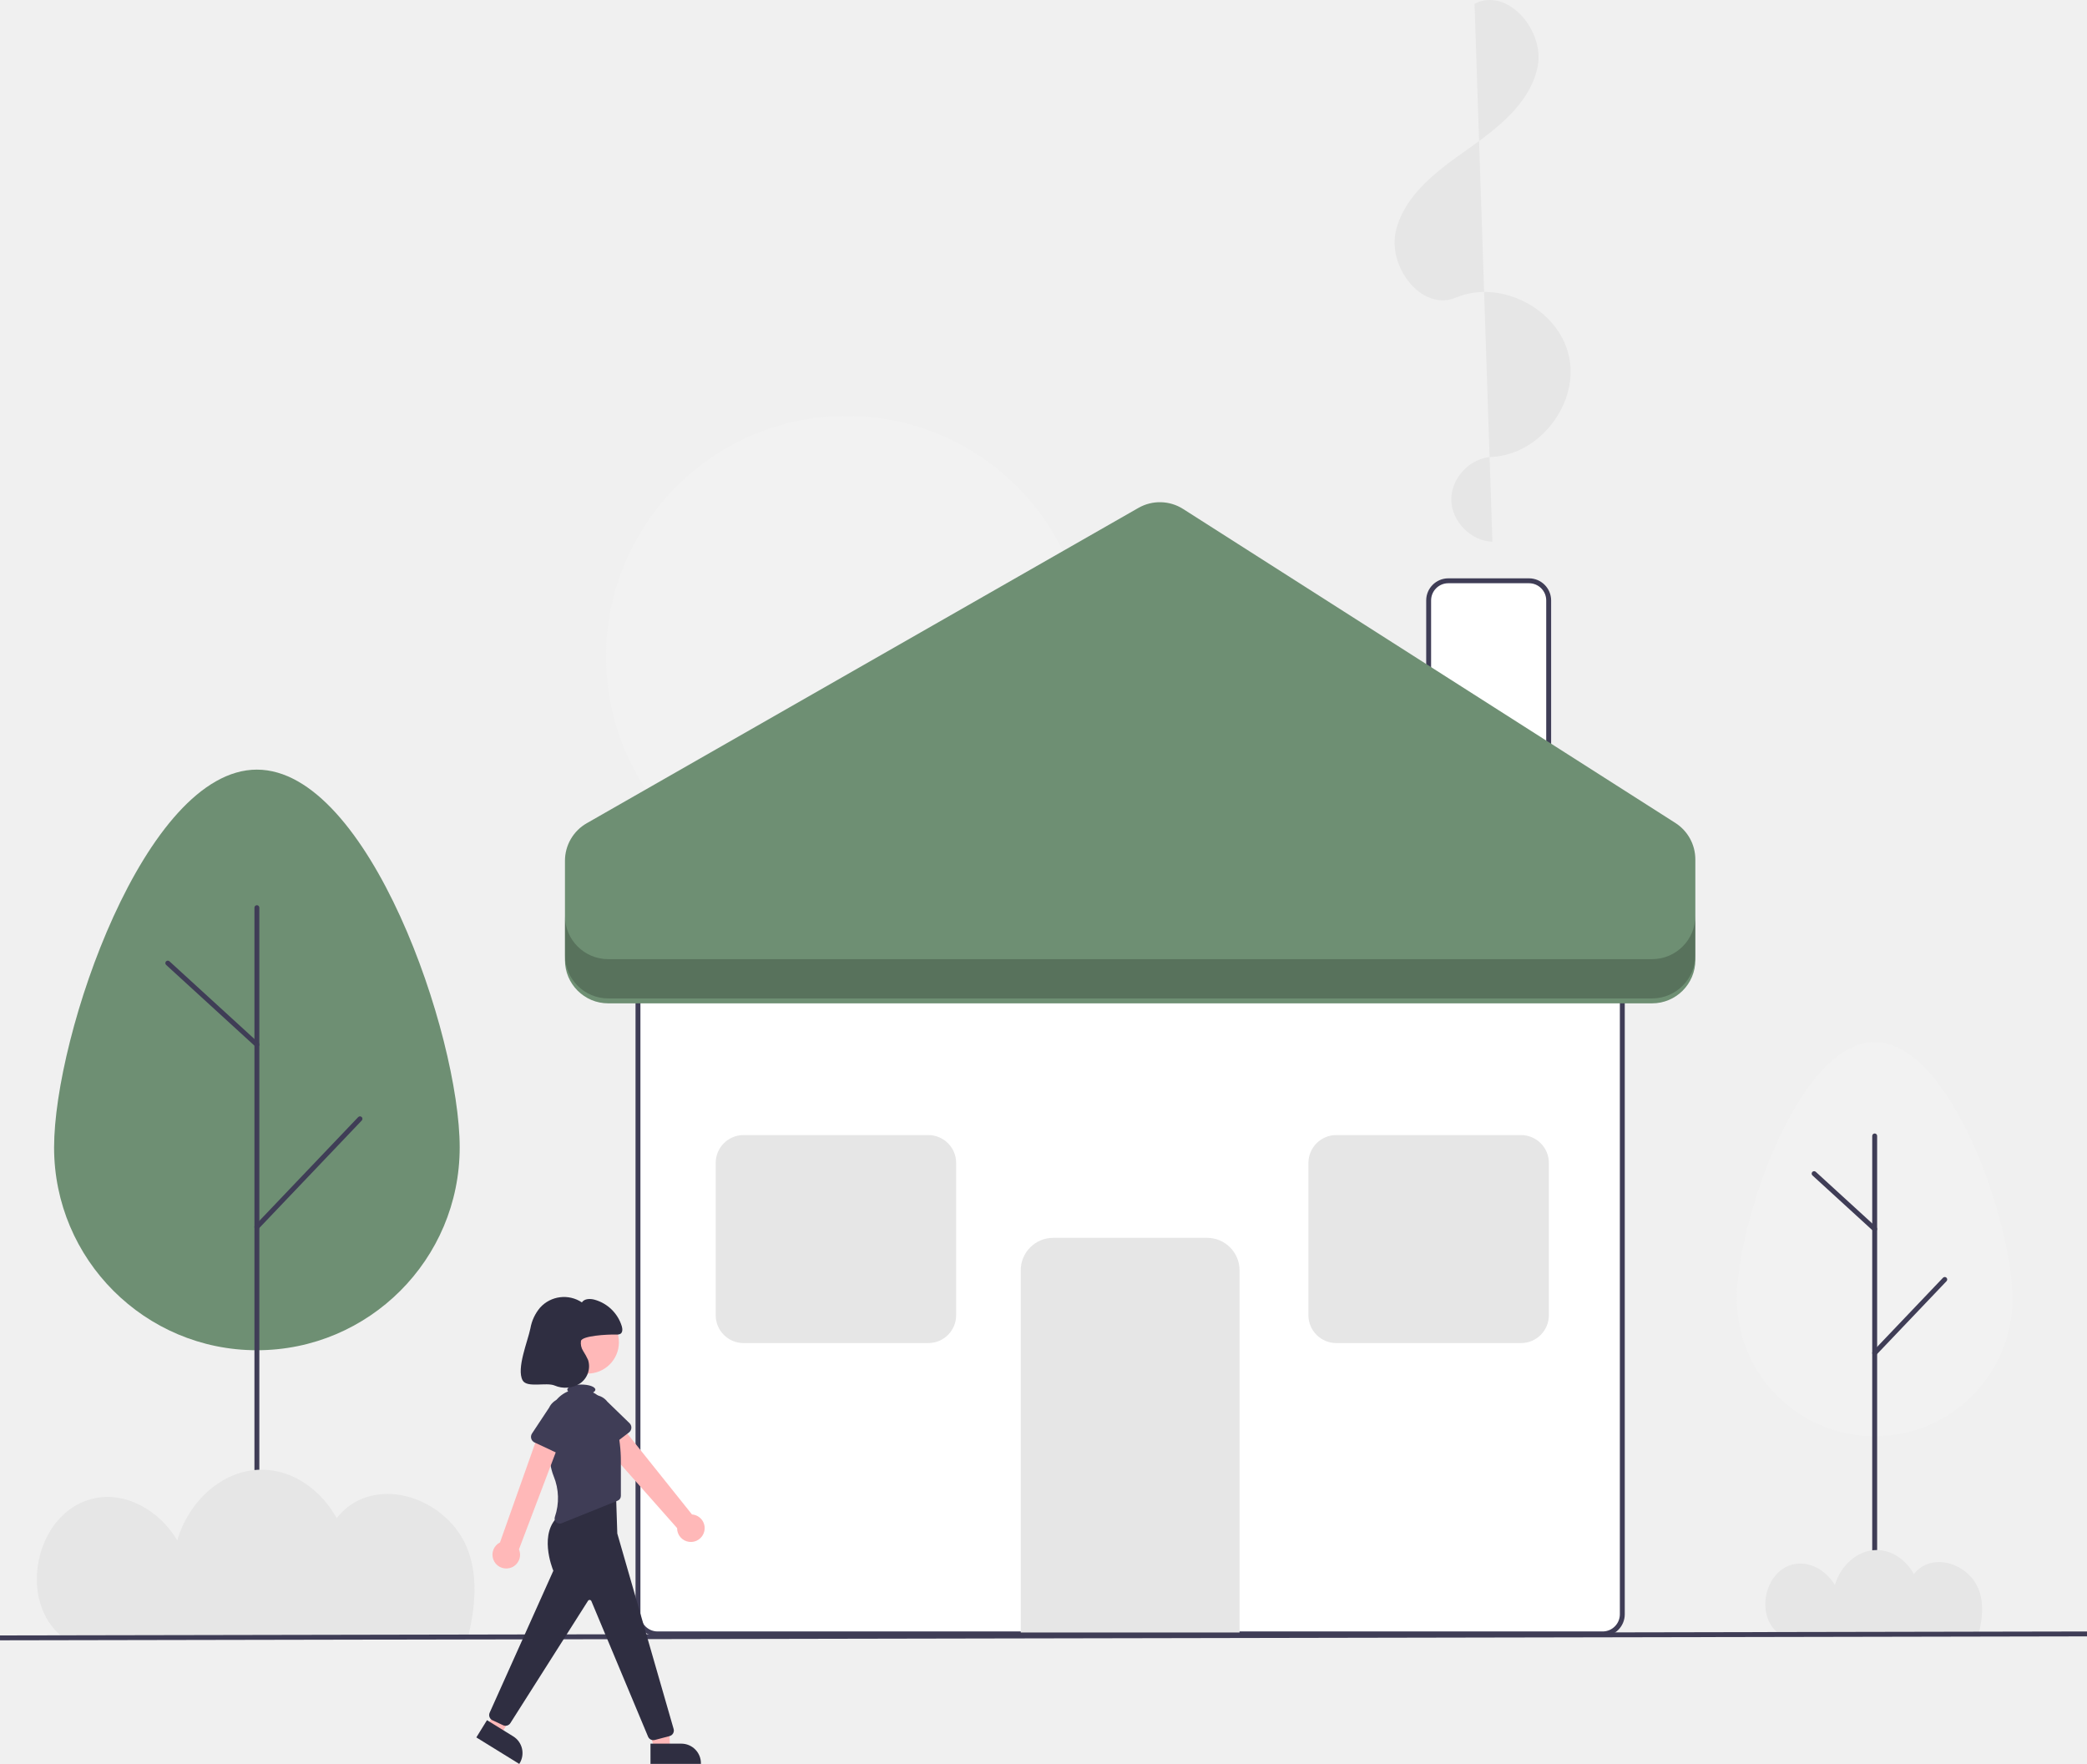
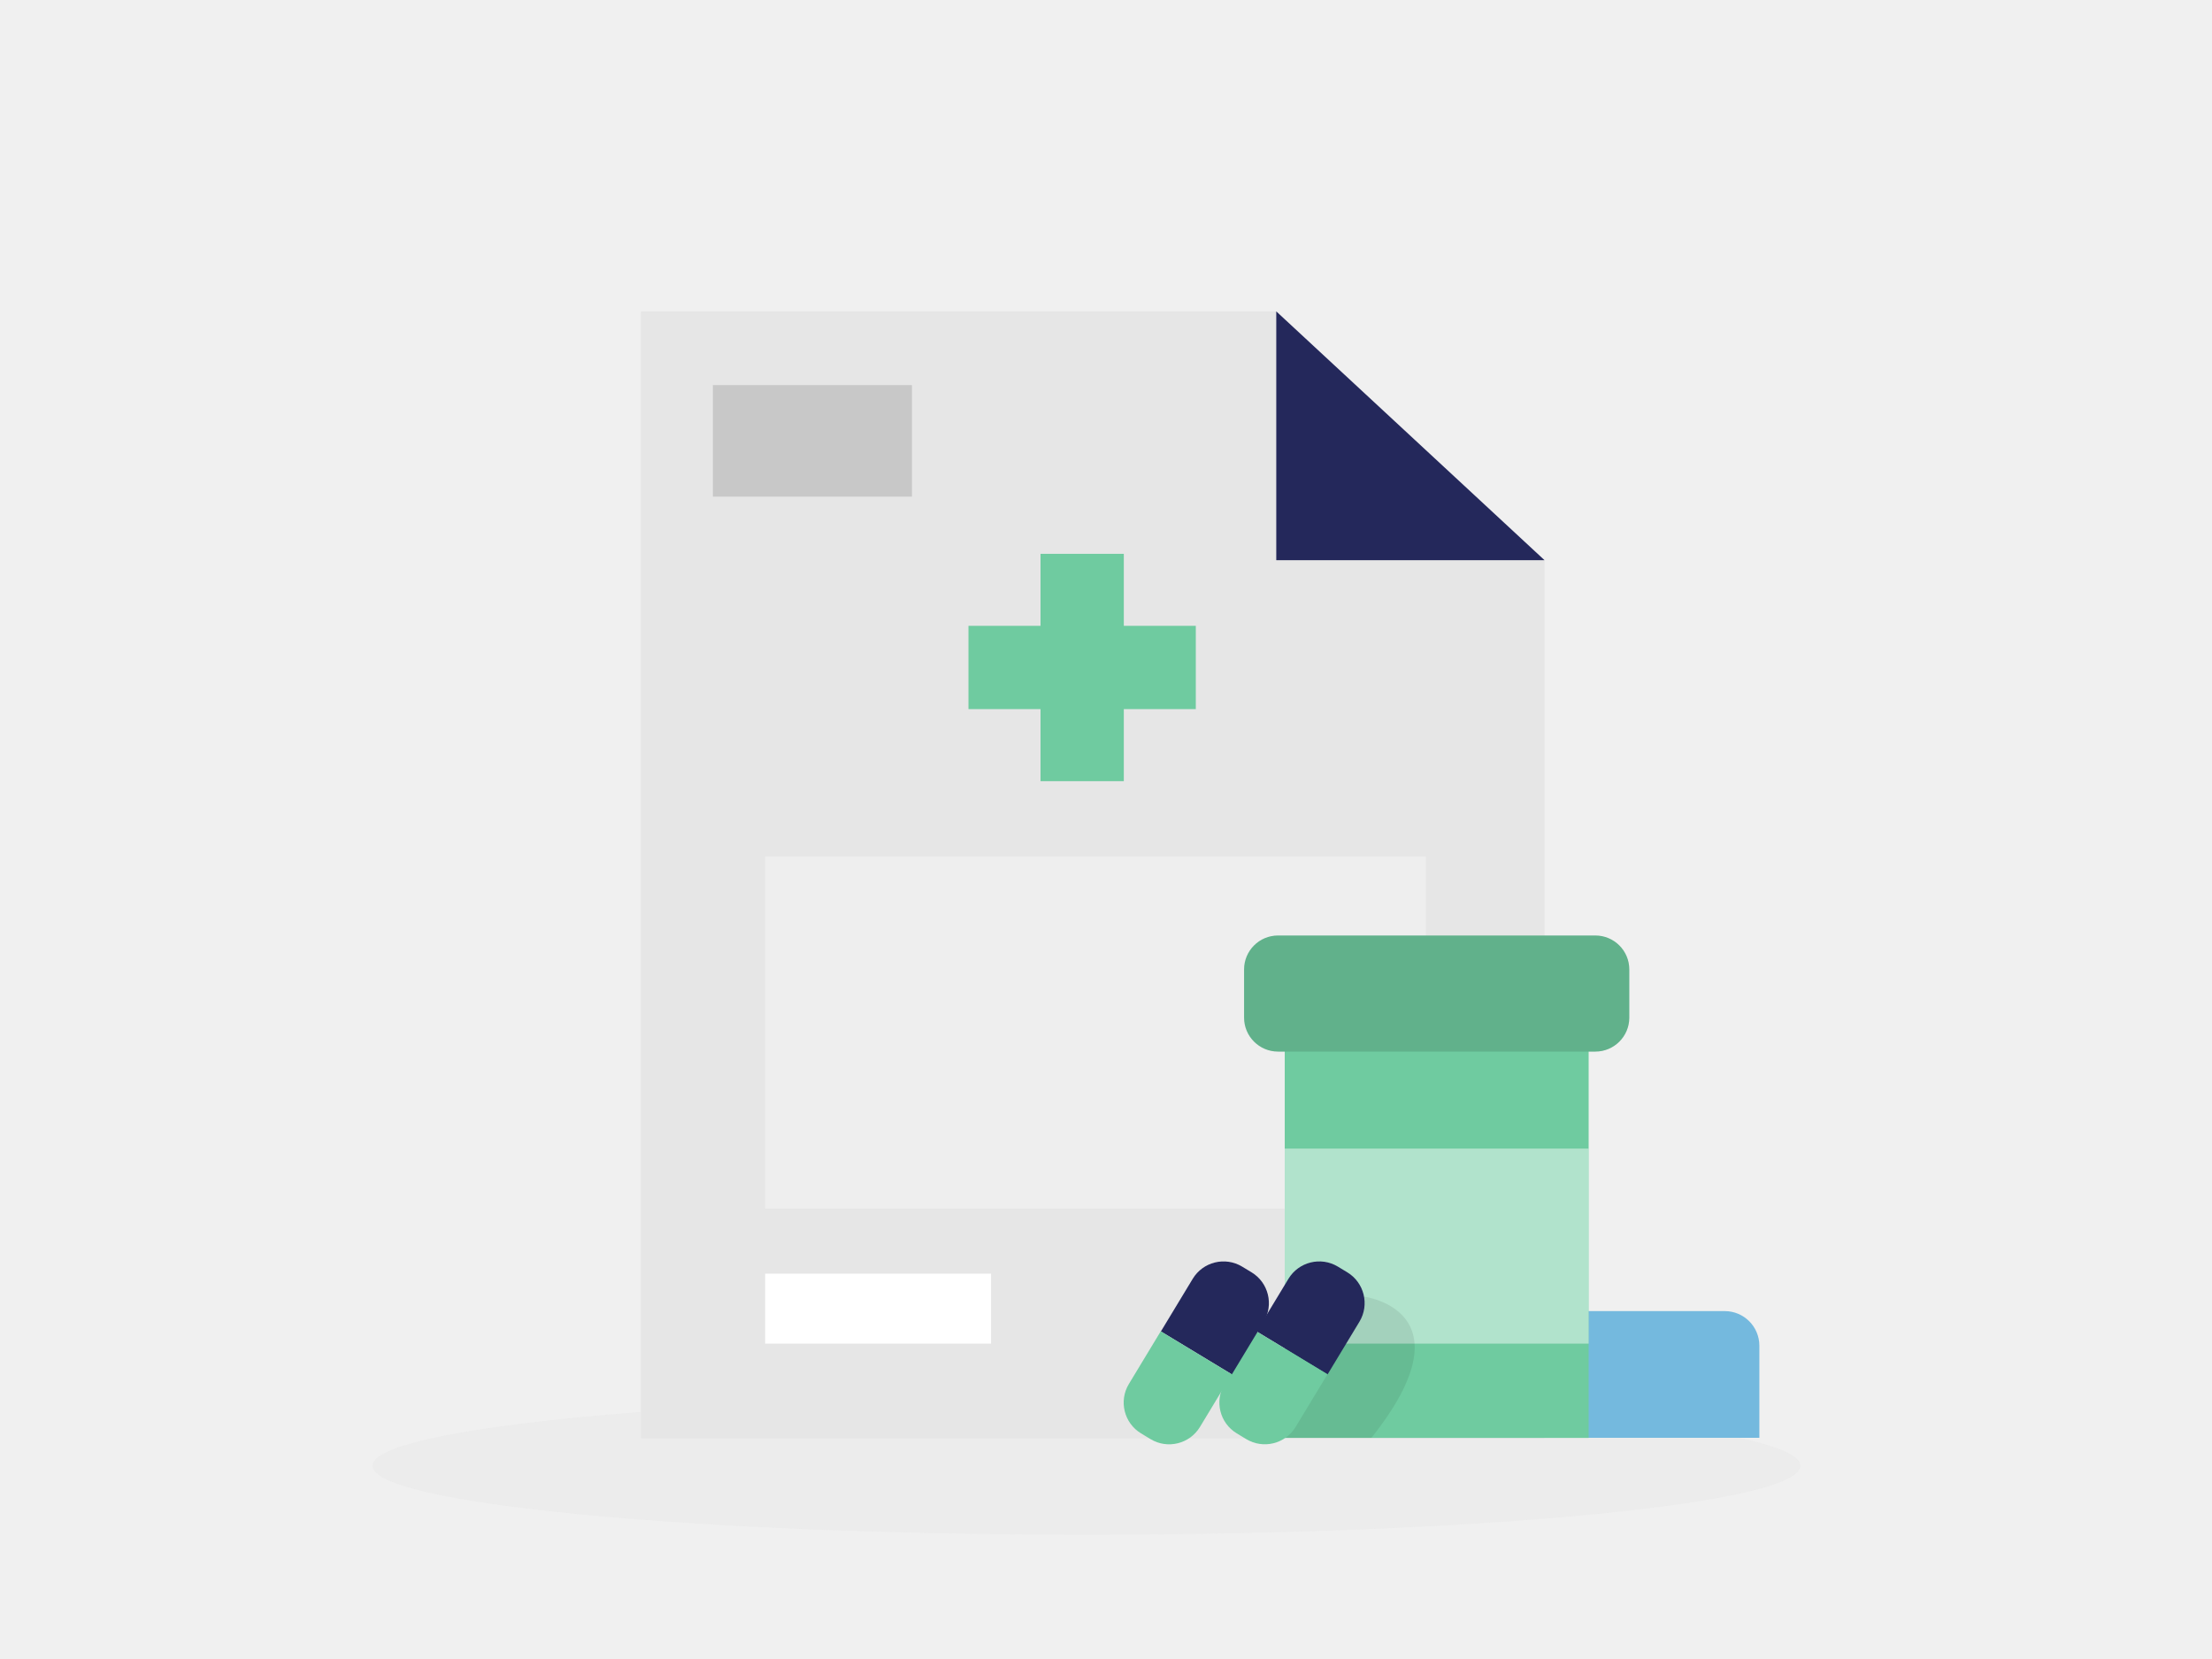
- <svg xmlns="http://www.w3.org/2000/svg" data-name="Layer 1" viewBox="0 0 849.967 718.357">
-   <path d="M827.735,757.233H442.841a9.01,9.01,0,0,1-9-9V485.411a9.01,9.01,0,0,1,9-9H827.735a9.01,9.01,0,0,1,9,9V748.233A9.01,9.01,0,0,1,827.735,757.233Z" fill="#fff" transform="translate(-175.0165 -90.82125)" />
-   <path d="M827.735,757.233H442.841a9.01,9.01,0,0,1-9-9V485.411a9.01,9.01,0,0,1,9-9H827.735a9.01,9.01,0,0,1,9,9V748.233A9.01,9.01,0,0,1,827.735,757.233ZM442.841,478.411a7.008,7.008,0,0,0-7,7V748.233a7.008,7.008,0,0,0,7,7H827.735a7.008,7.008,0,0,0,7-7V485.411a7.008,7.008,0,0,0-7-7Z" fill="#3f3d56" transform="translate(-175.0165 -90.82125)" />
-   <path d="M679.842,755.652H590.734V608.132a13.212,13.212,0,0,1,13.197-13.197h62.715A13.212,13.212,0,0,1,679.842,608.132Z" fill="#e6e6e6" transform="translate(-175.0165 -90.82125)" />
-   <path d="M806.743,420.388H755.856v-85.044a9.01,9.01,0,0,1,9-9h32.888a9.01,9.01,0,0,1,9,9Z" fill="#fff" transform="translate(-175.0165 -90.82125)" />
-   <path d="M806.743,420.388H755.856v-85.044a9.01,9.01,0,0,1,9-9h32.888a9.01,9.01,0,0,1,9,9Zm-48.888-2h46.888v-83.044a7.008,7.008,0,0,0-7-7H764.856a7.008,7.008,0,0,0-7,7Z" fill="#3f3d56" transform="translate(-175.0165 -90.82125)" />
-   <circle cx="344.82" cy="267.387" fill="#f2f2f2" r="97.992" />
-   <path d="M782.824,311.435c-8.825-.277-16.681-8.326-16.744-17.156s7.677-16.99,16.497-17.393c19.64-.898,35.719-21.974,31.397-41.154s-27.887-31.322-46.014-23.71c-13.905,5.839-27.957-12.559-24.432-27.223s16.86-24.511,29.2-33.182,25.54-18.852,28.518-33.636S788.978,85.487,775.544,92.34" fill="#e6e6e6" transform="translate(-175.0165 -90.82125)" />
-   <path d="M553.097,637.787h-75.27A11.337,11.337,0,0,1,466.502,626.462v-62.054a11.337,11.337,0,0,1,11.324-11.324H553.097a11.337,11.337,0,0,1,11.324,11.324v62.054A11.337,11.337,0,0,1,553.097,637.787Z" fill="#e6e6e6" transform="translate(-175.0165 -90.82125)" />
-   <path d="M794.491,637.787h-75.27a11.337,11.337,0,0,1-11.324-11.325v-62.054a11.337,11.337,0,0,1,11.324-11.324h75.27a11.337,11.337,0,0,1,11.324,11.324v62.054A11.337,11.337,0,0,1,794.491,637.787Z" fill="#e6e6e6" transform="translate(-175.0165 -90.82125)" />
-   <path d="M405.105,481.817V441.38a17.622,17.622,0,0,1,8.877-15.299L638.658,297.667a17.622,17.622,0,0,1,18.22.442L857.326,425.959a17.622,17.622,0,0,1,8.146,14.857v41.001a17.622,17.622,0,0,1-17.622,17.622H422.726A17.622,17.622,0,0,1,405.105,481.817Z" fill="#6e8f73" transform="translate(-175.0165 -90.82125)" />
-   <path d="M847.85,481.435H422.726a17.622,17.622,0,0,1-17.622-17.622v16a17.622,17.622,0,0,0,17.622,17.622H847.85a17.622,17.622,0,0,0,17.622-17.622v-16A17.622,17.622,0,0,1,847.85,481.435Z" opacity="0.2" transform="translate(-175.0165 -90.82125)" />
-   <path d="M882.367,619.811c0-31.009,25.138-104.593,56.148-104.593S994.662,588.802,994.662,619.811a56.148,56.148,0,0,1-112.295,0Z" fill="#f2f2f2" transform="translate(-175.0165 -90.82125)" />
-   <path d="M938.514,756.04a1,1,0,0,1-1-1V553.429a1,1,0,0,1,2,0V755.04A1,1,0,0,1,938.514,756.04Z" fill="#3f3d56" transform="translate(-175.0165 -90.82125)" />
-   <path d="M938.514,642.835a1.0 1,0,0,1-.724-1.69L966.333,611.193a1,1,0,1,1,1.448,1.38L939.238,642.525A.998.998,0,0,1,938.514,642.835Z" fill="#3f3d56" transform="translate(-175.0165 -90.82125)" />
-   <path d="M938.514,592.337a.995.995,0,0,1-.675-.262l-24.666-22.552A1.0 1,0,1,1,914.523,568.047l24.666,22.552a1.0 1,0,0,1-.675,1.738Z" fill="#3f3d56" transform="translate(-175.0165 -90.82125)" />
-   <path d="M197.045,558.113c0-45.616,36.979-153.861,82.595-153.861s82.595,108.245,82.595,153.861a82.595,82.595,0,1,1-165.191,0Z" fill="#6e8f73" transform="translate(-175.0165 -90.82125)" />
-   <path d="M279.64,758.04a1,1,0,0,1-1-1V460.462a1,1,0,0,1,2,0V757.04A1,1,0,0,1,279.64,758.04Z" fill="#3f3d56" transform="translate(-175.0165 -90.82125)" />
-   <path d="M279.64,591.51a1.0 1,0,0,1-.724-1.69l41.987-44.06a1,1,0,1,1,1.448,1.38l-41.987,44.06A.997.997,0,0,1,279.64,591.51Z" fill="#3f3d56" transform="translate(-175.0165 -90.82125)" />
-   <path d="M279.64,517.226a.997.997,0,0,1-.675-.262l-36.285-33.175a1,1,0,0,1,1.35-1.476L280.315,515.488a1.0 1,0,0,1-.675,1.738Z" fill="#3f3d56" transform="translate(-175.0165 -90.82125)" />
-   <path d="M899.292,755.941c.095.073.194.139.29.211h81.31c1.593-6.455,2.156-12.917-.224-18.529-3.391-7.997-13.426-12.988-21.404-9.554a12.182,12.182,0,0,0-4.785,3.786c-3.118-5.581-8.71-9.789-15.166-9.784-8.088.006-14.812,6.62-17.007,14.259-3.534-5.965-10.513-10.133-17.336-8.34C893.561,730.988,889.957,748.726,899.292,755.941Z" fill="#e6e6e6" transform="translate(-175.0165 -90.82125)" />
-   <path d="M200.757,757.726c.191.148.393.281.586.425H365.486c3.216-13.031,4.352-26.077-.452-37.405-6.845-16.143-27.103-26.22-43.208-19.287a24.592,24.592,0,0,0-9.659,7.642c-6.294-11.266-17.584-19.761-30.616-19.751-16.327.012-29.901,13.363-34.332,28.786-7.133-12.041-21.224-20.456-34.996-16.836C189.188,707.354,181.912,743.162,200.757,757.726Z" fill="#e6e6e6" transform="translate(-175.0165 -90.82125)" />
-   <rect fill="#3f3d56" height="2" transform="translate(-176.4479 -89.68465) rotate(-0.10841)" width="849.965" x="175.018" y="756.042" />
-   <path d="M461.831,714.539a5.582,5.582,0,0,0-4.99-6.954l-31.757-39.704-7.858,7.324,33.548,37.927a5.612,5.612,0,0,0,11.057,1.408Z" fill="#ffb8b8" transform="translate(-175.0165 -90.82125)" />
-   <path d="M431.176,674.188l-10.036,7.686a2.503,2.503,0,0,1-3.71-.773l-6.114-11.021a6.951,6.951,0,0,1,11.062-8.42l9.019,8.744a2.503,2.503,0,0,1-.221,3.784Z" fill="#3f3d56" transform="translate(-175.0165 -90.82125)" />
-   <circle cx="239.304" cy="546.635" fill="#ffb8b8" r="12.762" />
-   <polygon fill="#ffb8b8" points="266.547 712.182 272.918 712.182 272.311 700.259 262.909 700.259 266.547 712.182" />
-   <path d="M439.939,800.924l12.546-.001h.001a7.995,7.995,0,0,1,7.995,7.995v.26l-20.541.001Z" fill="#2f2e41" transform="translate(-175.0165 -90.82125)" />
-   <polygon fill="#ffb8b8" points="198.626 703.163 204.046 706.511 209.796 696.048 203.238 691.945 198.626 703.163" />
-   <path d="M373.353,791.361l10.673,6.593 0.0 0a7.995,7.995,0,0,1,2.6,11.004l-.137.221-17.476-10.795Z" fill="#2f2e41" transform="translate(-175.0165 -90.82125)" />
-   <path d="M441.103,799.508a2.334,2.334,0,0,1-2.181-1.508l-23.043-55.094a.78.78,0,0,0-1.377-.167L382.845,792.608a2.33,2.33,0,0,1-2.93.815l-4.332-2.022a2.348,2.348,0,0,1-1.145-3.076l25.936-57.812c-.566-1.378-6.09-15.524,2.397-22.513l.059-.037L425.844,697.697l.58,17.654,22.938,79.588a2.338,2.338,0,0,1-1.652,2.909l-6.008,1.581A2.346,2.346,0,0,1,441.103,799.508Z" fill="#2f2e41" transform="translate(-175.0165 -90.82125)" />
-   <path d="M426.192,671.874c-.876-3.517-2.119-7.062-3.783-8.699a21.075,21.075,0,0,1-1.722-1.897,12.613,12.613,0,0,0-4.131-3.385c.587-.326.93-.716.93-1.135,0-1.148-2.559-2.078-5.716-2.078s-5.716.931-5.716,2.078a1.014,1.014,0,0,0,.34.7,12.163,12.163,0,0,0-7.52,10.14c-.738,7.906-.954,18.013,1.633,24.406a23.534,23.534,0,0,1,.485,16.586,2.076,2.076,0,0,0,2.748,2.582l22.836-9.202a2.078,2.078,0,0,0,1.302-1.928V686.066A58.694,58.694,0,0,0,426.192,671.874Z" fill="#3f3d56" transform="translate(-175.0165 -90.82125)" />
-   <path d="M382.5,729.438a5.582,5.582,0,0,0,3.868-7.636l17.867-47.117-9.061-2.339-16.526,46.632a5.612,5.612,0,0,0,3.851,10.46Z" fill="#ffb8b8" transform="translate(-175.0165 -90.82125)" />
-   <path d="M404.161,683.625l-11.449-5.359a2.503,2.503,0,0,1-1.026-3.649l6.958-10.508A6.951,6.951,0,0,1,411.218,670.04l-3.598,12.036a2.503,2.503,0,0,1-3.459,1.549Z" fill="#3f3d56" transform="translate(-175.0165 -90.82125)" />
-   <path d="M426.044,634.315a2.91,2.91,0,0,0,1.674-.303c.941-.616.849-2.016.53-3.096A16.109,16.109,0,0,0,417.153,620.12c-1.817-.483-4.116-.464-5.155,1.102a13.124,13.124,0,0,0-16.98,2.086,17.781,17.781,0,0,0-3.986,8.493c-1.091,5.343-5.761,16.364-3.174,21.164,1.722,3.194,9.644.705,12.996,2.097a11.068,11.068,0,0,0,10.402-.84,8.488,8.488,0,0,0,3.264-9.569,29.612,29.612,0,0,0-2.024-3.685,5.929,5.929,0,0,1-.879-4.023C412.085,634.811,422.159,634.235,426.044,634.315Z" fill="#2f2e41" transform="translate(-175.0165 -90.82125)" />
+ <svg xmlns="http://www.w3.org/2000/svg" id="Layer_1" data-name="Layer 1" viewBox="0 0 400 300">
+   <ellipse cx="196.46" cy="265.06" rx="129.1" ry="12.46" fill="#e6e6e6" opacity="0.45" />
+   <polyline points="279.3 101.3 279.3 260.11 115.89 260.11 115.89 56.31 230.79 56.31" fill="#e6e6e6" />
+   <polygon points="230.79 56.31 230.79 101.3 279.3 101.3 230.79 56.31" fill="#24285b" />
+   <rect x="188.16" y="100.15" width="15.06" height="41.11" fill="#6fcba0" />
+   <rect x="188.16" y="100.15" width="15.06" height="41.11" transform="translate(316.39 -74.99) rotate(90)" fill="#6fcba0" />
+   <rect x="128.91" y="69.64" width="36" height="20.17" opacity="0.13" />
+   <rect x="138.36" y="154.91" width="119.49" height="63.66" fill="#fff" opacity="0.33" />
+   <path d="M279.64,237.09h32.25a6.26,6.26,0,0,1,6.26,6.26V260a0,0,0,0,1,0,0h-38.5a0,0,0,0,1,0,0V237.09A0,0,0,0,1,279.64,237.09Z" fill="#74b9de" />
+   <rect x="232.32" y="177.13" width="54.96" height="82.89" fill="#6fcba0" />
+   <rect x="224.97" y="169.17" width="69.66" height="20.99" rx="6.14" fill="#6fcba0" />
+   <rect x="224.97" y="169.17" width="69.66" height="20.99" rx="6.14" opacity="0.13" />
+   <rect x="232.32" y="207.7" width="54.96" height="35.27" fill="#fff" opacity="0.46" />
+   <path d="M246.64,234.47S266.36,236.94,248,260H232.32l4.42-22.92Z" opacity="0.08" />
+   <path d="M237.22,228.27h2a6.51,6.51,0,0,1,6.51,6.51v11.12a0,0,0,0,1,0,0h-15a0,0,0,0,1,0,0V234.78A6.51,6.51,0,0,1,237.22,228.27Z" transform="translate(157.09 -89.06) rotate(31.17)" fill="#24285b" />
+   <path d="M221.58,243.36h15a0,0,0,0,1,0,0v11.12a6.51,6.51,0,0,1-6.51,6.51h-2a6.51,6.51,0,0,1-6.51-6.51V243.36A0,0,0,0,1,221.58,243.36Z" transform="translate(163.58 -82.16) rotate(31.17)" fill="#6fcba0" />
+   <path d="M219.91,228.27h2a6.51,6.51,0,0,1,6.51,6.51v11.12a0,0,0,0,1,0,0h-15a0,0,0,0,1,0,0V234.78A6.51,6.51,0,0,1,219.91,228.27Z" transform="translate(154.59 -80.1) rotate(31.17)" fill="#24285b" />
+   <path d="M204.28,243.36h15a0,0,0,0,1,0,0v11.12a6.51,6.51,0,0,1-6.51,6.51h-2a6.51,6.51,0,0,1-6.51-6.51V243.36A0,0,0,0,1,204.28,243.36Z" transform="translate(161.08 -73.2) rotate(31.17)" fill="#6fcba0" />
+   <rect x="138.36" y="230.32" width="40.85" height="12.65" fill="#fff" />
</svg>
